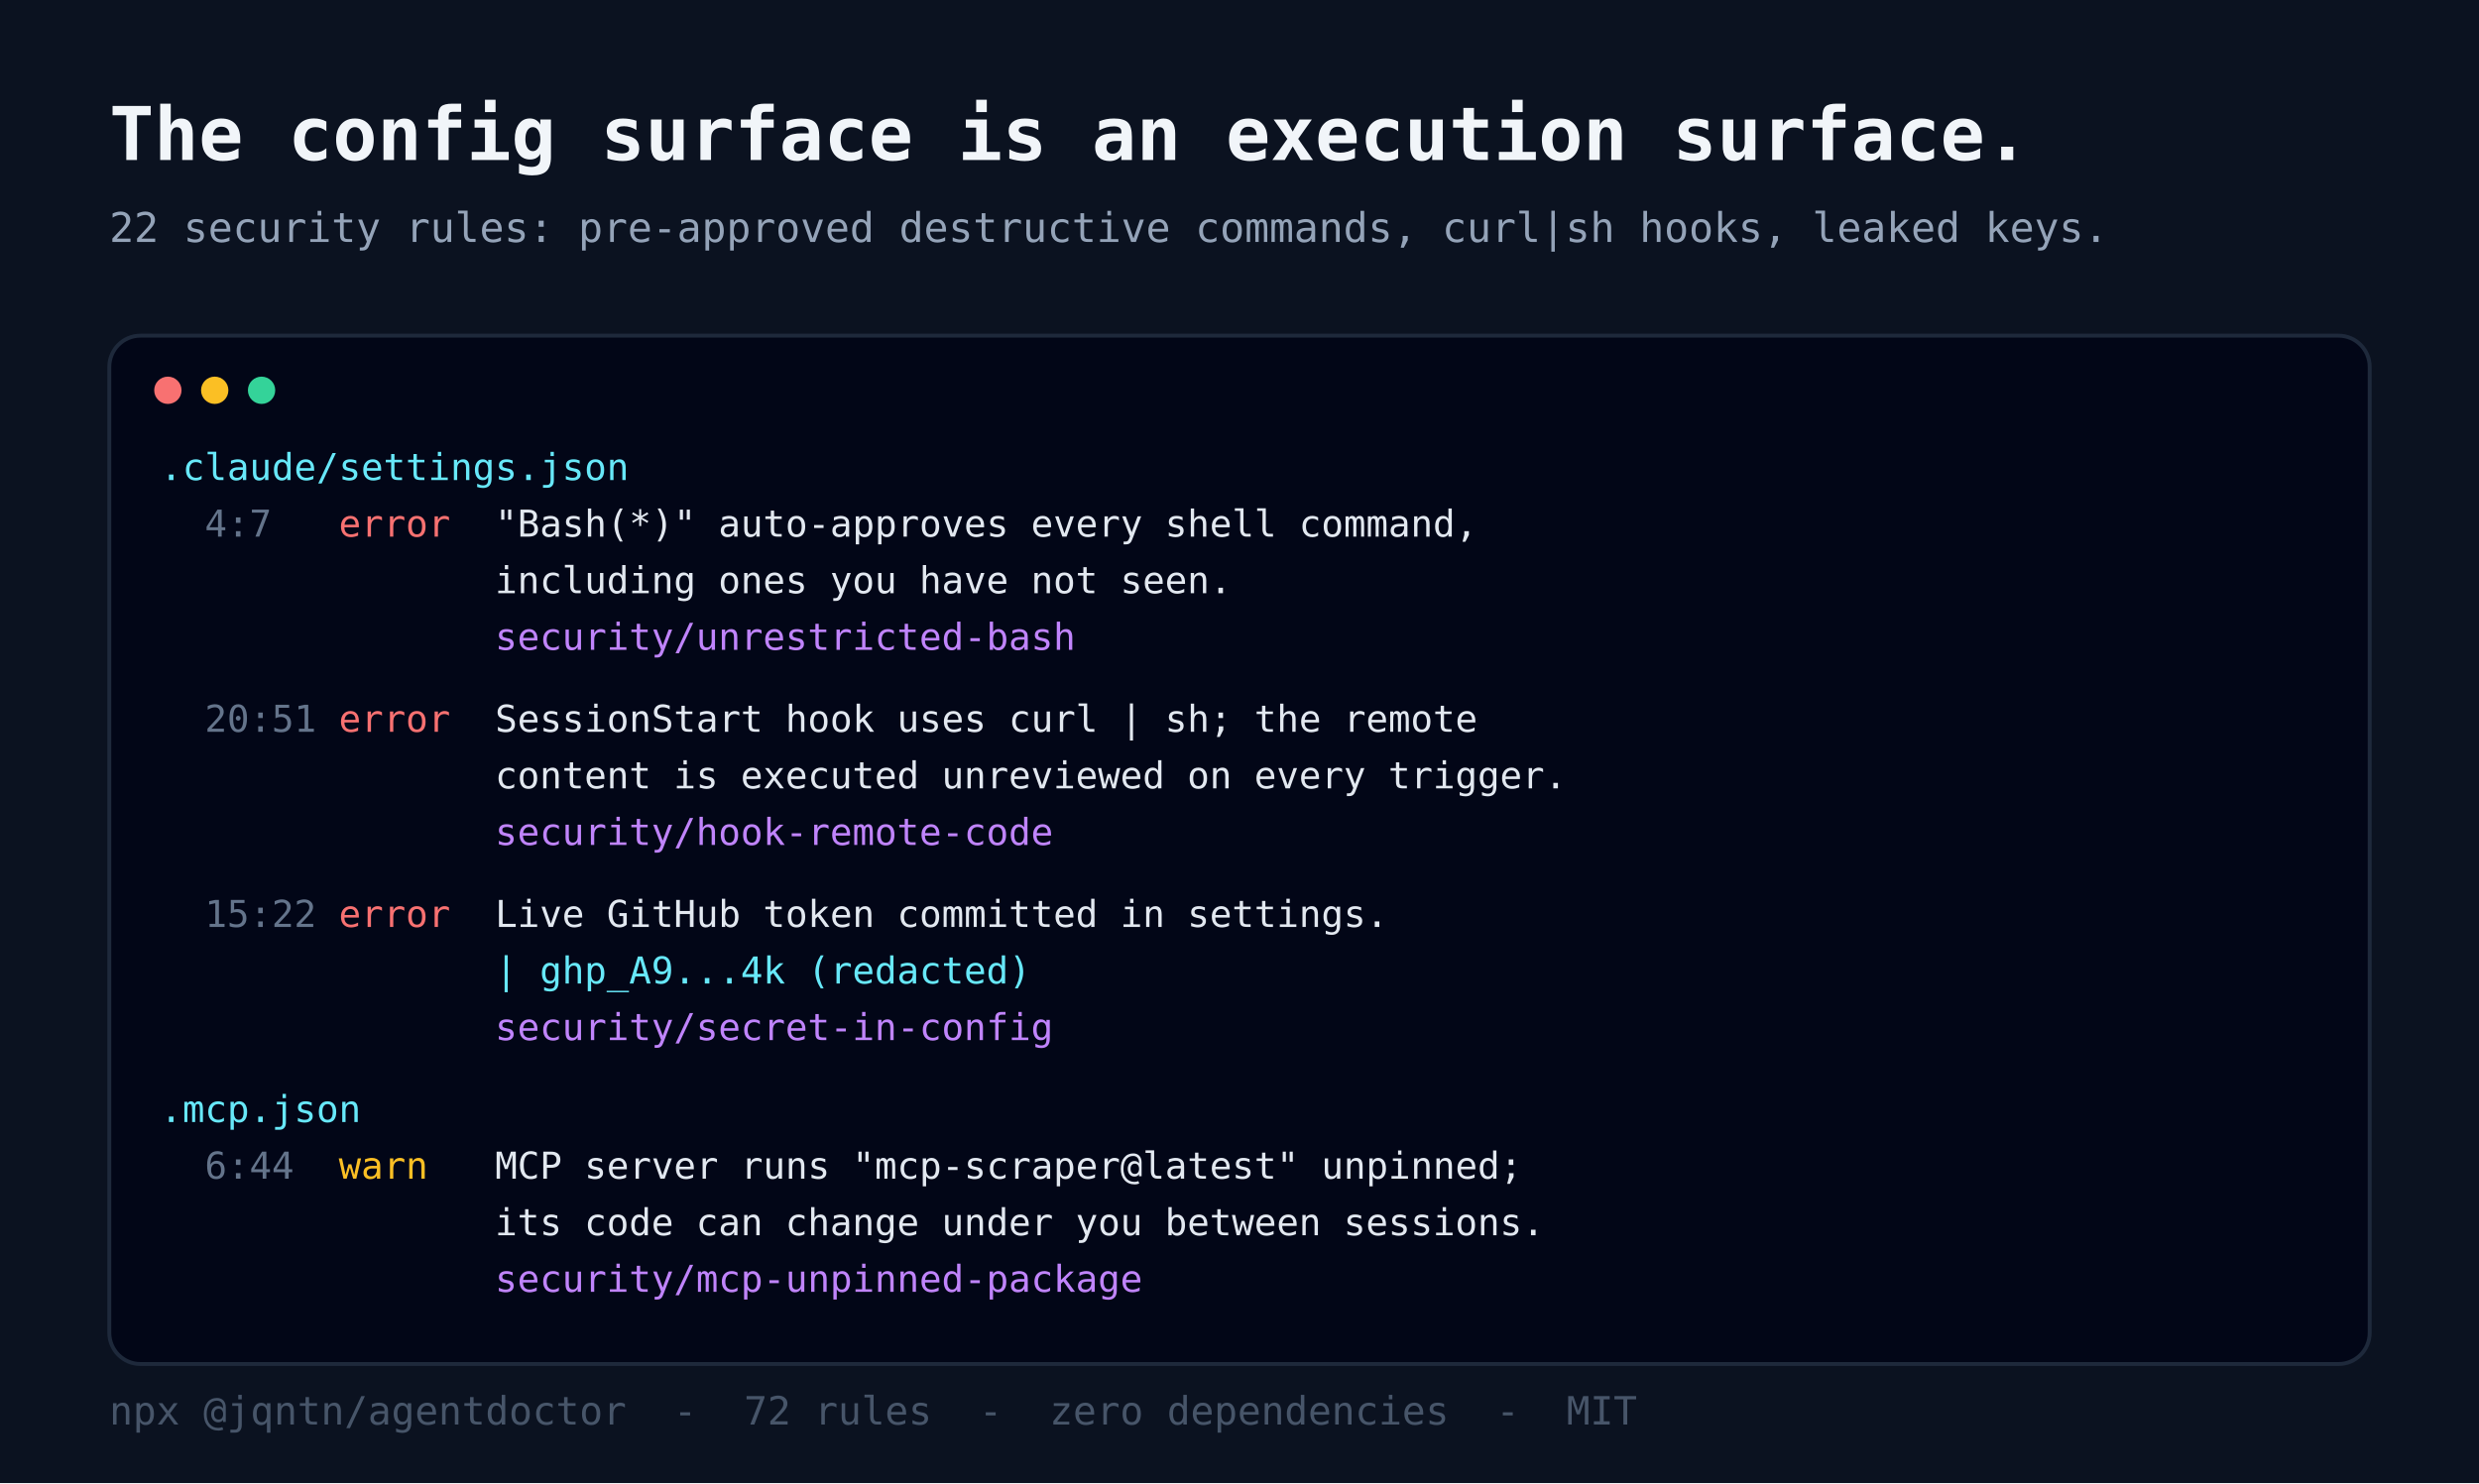
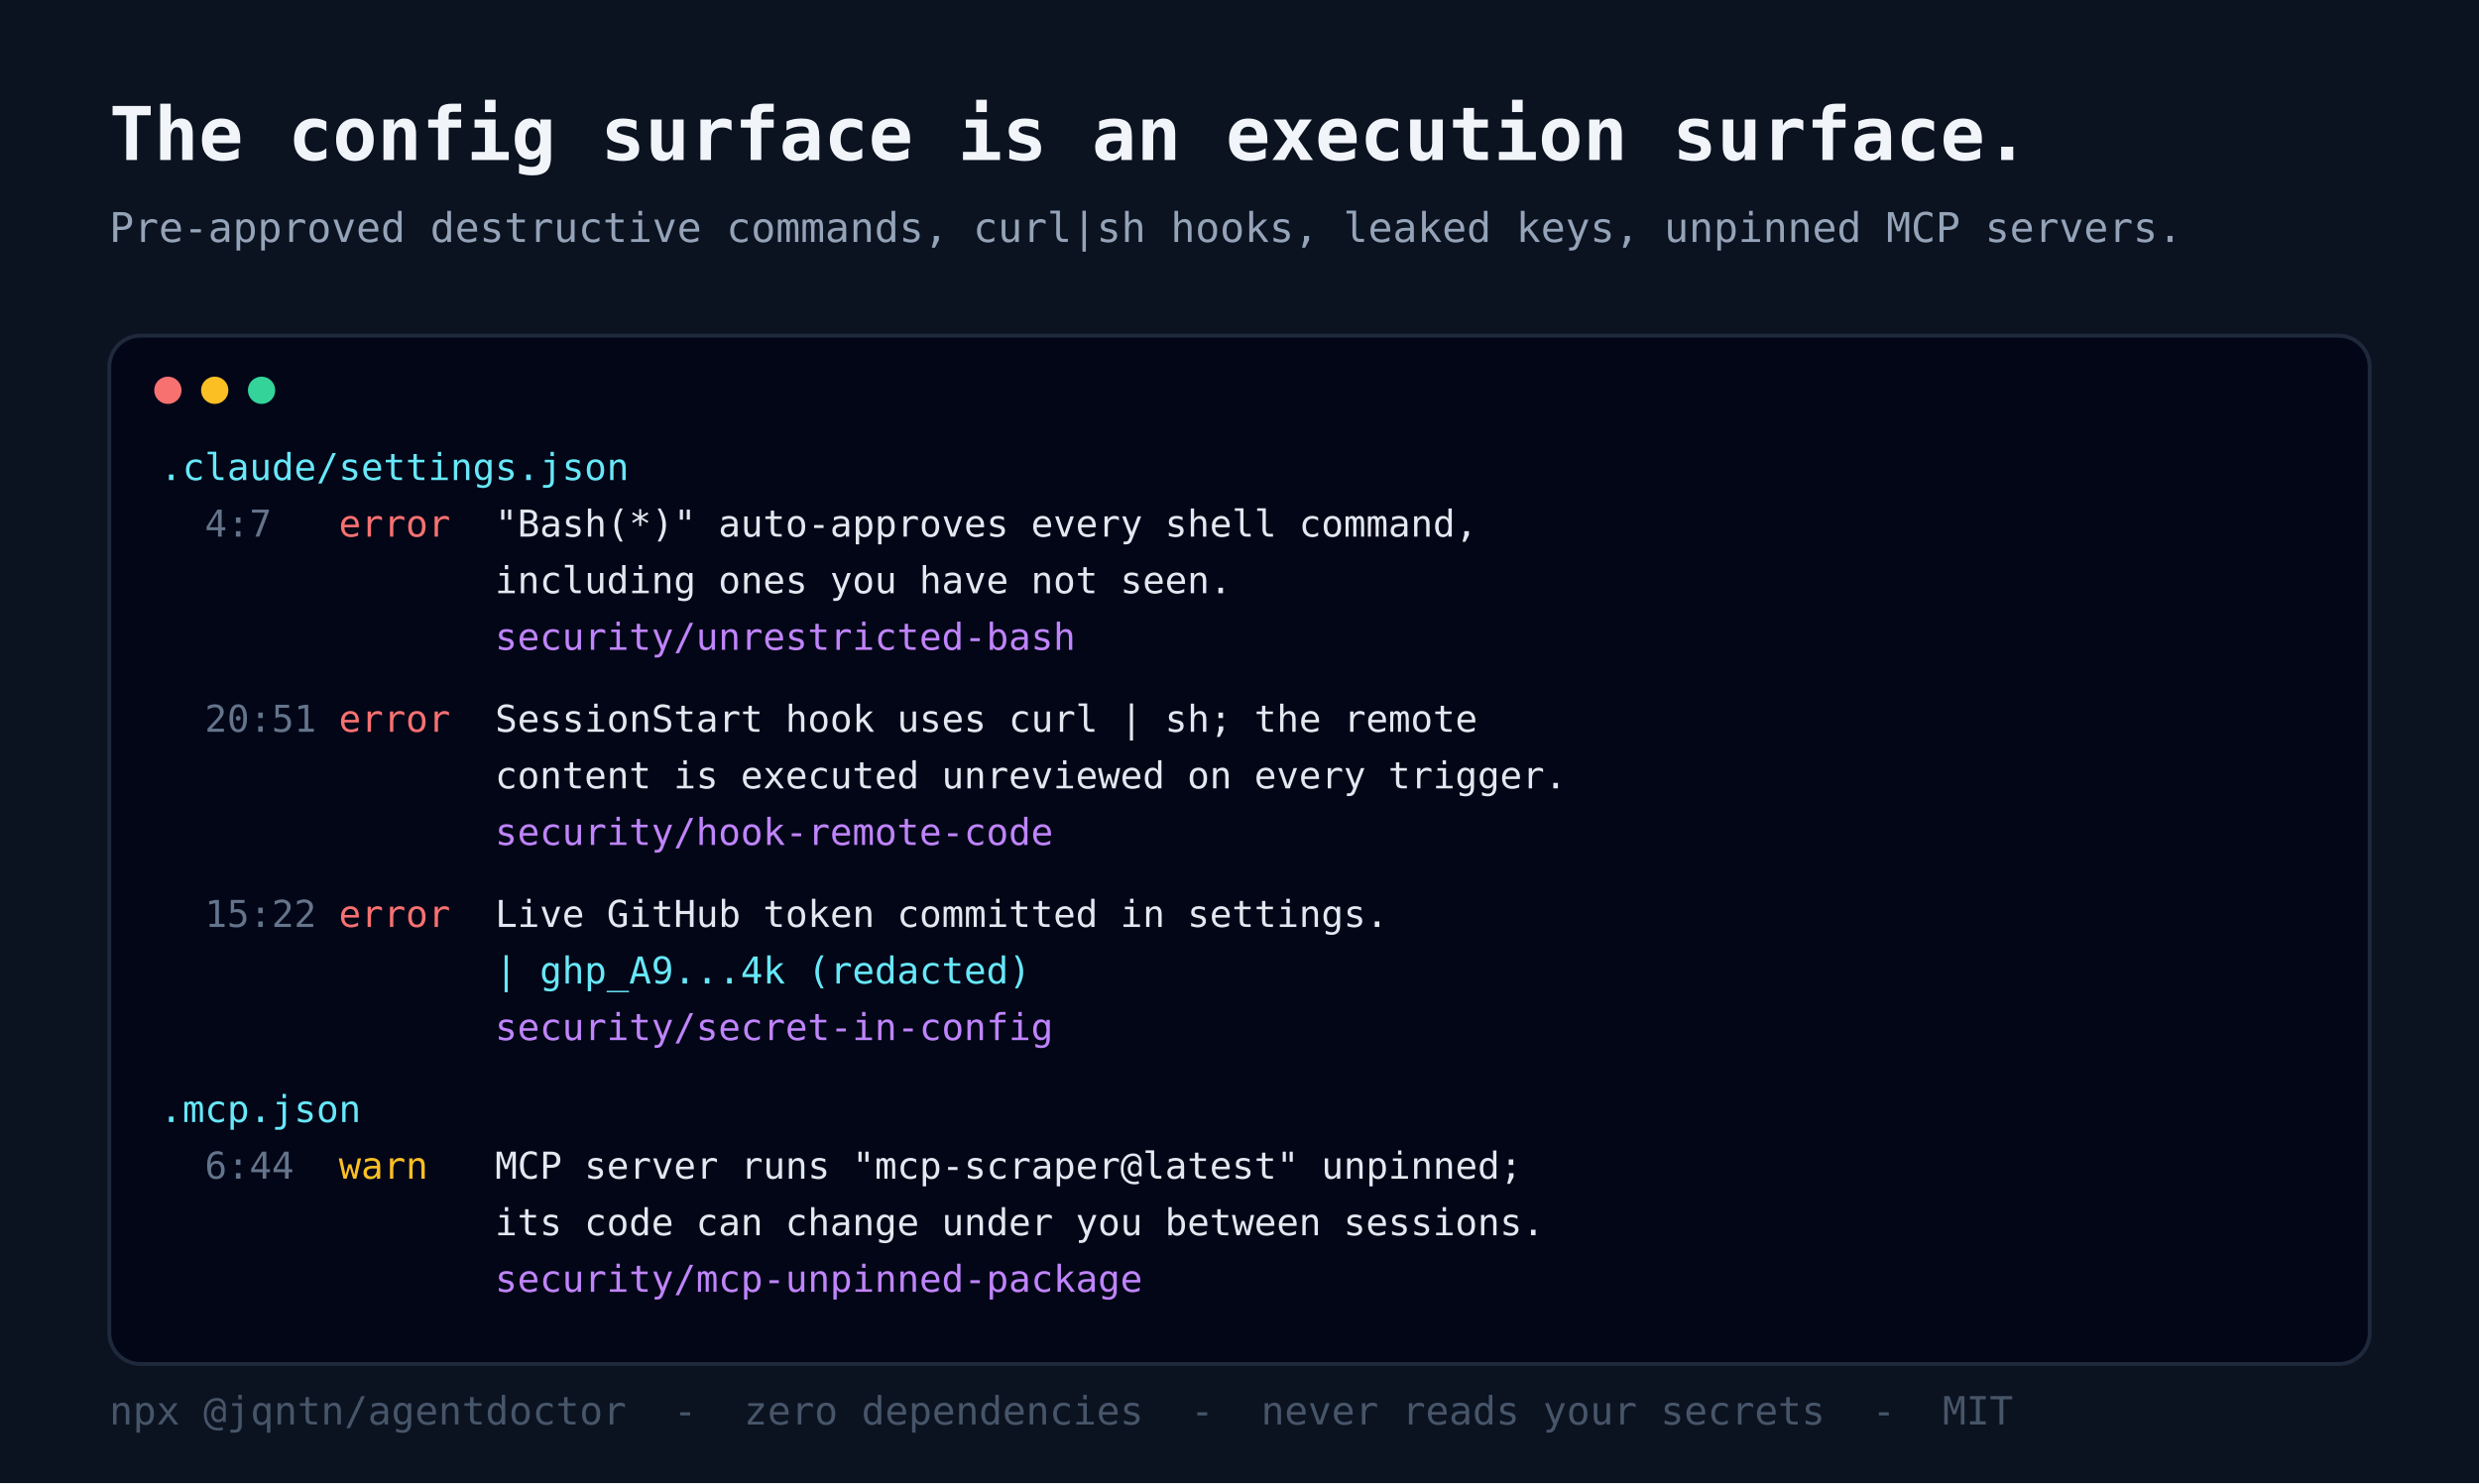
<svg xmlns="http://www.w3.org/2000/svg" viewBox="0 0 1270 760" width="1270" height="760" role="img" aria-label="The config surface is an execution surface.">
  <rect width="1270" height="760" fill="#0B1220" />
  <text x="56" y="82" font-family="ui-monospace,'JetBrains Mono','SF Mono',SFMono-Regular,Menlo,Consolas,monospace" font-size="38" font-weight="700" fill="#F1F5F9" xml:space="preserve">The config surface is an execution surface.</text>
-   <text x="56" y="124" font-family="ui-monospace,'JetBrains Mono','SF Mono',SFMono-Regular,Menlo,Consolas,monospace" font-size="21" fill="#94A3B8" xml:space="preserve">22 security rules: pre-approved destructive commands, curl|sh hooks, leaked keys.</text>
+   <text x="56" y="124" font-family="ui-monospace,'JetBrains Mono','SF Mono',SFMono-Regular,Menlo,Consolas,monospace" font-size="21" fill="#94A3B8" xml:space="preserve">Pre-approved destructive commands, curl|sh hooks, leaked keys, unpinned MCP servers.</text>
  <rect x="56" y="172" width="1158" height="527" rx="16" fill="#020617" stroke="#1E293B" stroke-width="2" />
  <circle cx="86" cy="200" r="7" fill="#F87171" />
  <circle cx="110" cy="200" r="7" fill="#FBBF24" />
  <circle cx="134" cy="200" r="7" fill="#34D399" />
  <text y="246" font-family="ui-monospace,'JetBrains Mono','SF Mono',SFMono-Regular,Menlo,Consolas,monospace" font-size="19" xml:space="preserve">
    <tspan x="82" fill="#67E8F9">.claude/settings.json</tspan>
  </text>
  <text y="275" font-family="ui-monospace,'JetBrains Mono','SF Mono',SFMono-Regular,Menlo,Consolas,monospace" font-size="19" xml:space="preserve">
    <tspan x="82" fill="#64748B">  4:7   </tspan>
    <tspan x="173.534" fill="#F87171">error</tspan>
    <tspan x="230.743" fill="#E2E8F0">  "Bash(*)" auto-approves every shell command,</tspan>
  </text>
  <text y="304" font-family="ui-monospace,'JetBrains Mono','SF Mono',SFMono-Regular,Menlo,Consolas,monospace" font-size="19" xml:space="preserve">
    <tspan x="82" fill="#E2E8F0">               including ones you have not seen.</tspan>
  </text>
  <text y="333" font-family="ui-monospace,'JetBrains Mono','SF Mono',SFMono-Regular,Menlo,Consolas,monospace" font-size="19" xml:space="preserve">
    <tspan x="82" fill="#C084FC">               security/unrestricted-bash</tspan>
  </text>
  <text y="375" font-family="ui-monospace,'JetBrains Mono','SF Mono',SFMono-Regular,Menlo,Consolas,monospace" font-size="19" xml:space="preserve">
    <tspan x="82" fill="#64748B">  20:51 </tspan>
    <tspan x="173.534" fill="#F87171">error</tspan>
    <tspan x="230.743" fill="#E2E8F0">  SessionStart hook uses curl | sh; the remote</tspan>
  </text>
  <text y="404" font-family="ui-monospace,'JetBrains Mono','SF Mono',SFMono-Regular,Menlo,Consolas,monospace" font-size="19" xml:space="preserve">
    <tspan x="82" fill="#E2E8F0">               content is executed unreviewed on every trigger.</tspan>
  </text>
  <text y="433" font-family="ui-monospace,'JetBrains Mono','SF Mono',SFMono-Regular,Menlo,Consolas,monospace" font-size="19" xml:space="preserve">
    <tspan x="82" fill="#C084FC">               security/hook-remote-code</tspan>
  </text>
  <text y="475" font-family="ui-monospace,'JetBrains Mono','SF Mono',SFMono-Regular,Menlo,Consolas,monospace" font-size="19" xml:space="preserve">
    <tspan x="82" fill="#64748B">  15:22 </tspan>
    <tspan x="173.534" fill="#F87171">error</tspan>
    <tspan x="230.743" fill="#E2E8F0">  Live GitHub token committed in settings.</tspan>
  </text>
  <text y="504" font-family="ui-monospace,'JetBrains Mono','SF Mono',SFMono-Regular,Menlo,Consolas,monospace" font-size="19" xml:space="preserve">
    <tspan x="82" fill="#67E8F9">               | ghp_A9...4k (redacted)</tspan>
  </text>
  <text y="533" font-family="ui-monospace,'JetBrains Mono','SF Mono',SFMono-Regular,Menlo,Consolas,monospace" font-size="19" xml:space="preserve">
    <tspan x="82" fill="#C084FC">               security/secret-in-config</tspan>
  </text>
  <text y="575" font-family="ui-monospace,'JetBrains Mono','SF Mono',SFMono-Regular,Menlo,Consolas,monospace" font-size="19" xml:space="preserve">
    <tspan x="82" fill="#67E8F9">.mcp.json</tspan>
  </text>
  <text y="604" font-family="ui-monospace,'JetBrains Mono','SF Mono',SFMono-Regular,Menlo,Consolas,monospace" font-size="19" xml:space="preserve">
    <tspan x="82" fill="#64748B">  6:44  </tspan>
    <tspan x="173.534" fill="#FBBF24">warn </tspan>
    <tspan x="230.743" fill="#E2E8F0">  MCP server runs "mcp-scraper@latest" unpinned;</tspan>
  </text>
  <text y="633" font-family="ui-monospace,'JetBrains Mono','SF Mono',SFMono-Regular,Menlo,Consolas,monospace" font-size="19" xml:space="preserve">
    <tspan x="82" fill="#E2E8F0">               its code can change under you between sessions.</tspan>
  </text>
  <text y="662" font-family="ui-monospace,'JetBrains Mono','SF Mono',SFMono-Regular,Menlo,Consolas,monospace" font-size="19" xml:space="preserve">
    <tspan x="82" fill="#C084FC">               security/mcp-unpinned-package</tspan>
  </text>
-   <text x="56" y="730" font-family="ui-monospace,'JetBrains Mono','SF Mono',SFMono-Regular,Menlo,Consolas,monospace" font-size="20" fill="#475569" xml:space="preserve">npx @jqntn/agentdoctor  -  72 rules  -  zero dependencies  -  MIT</text>
+   <text x="56" y="730" font-family="ui-monospace,'JetBrains Mono','SF Mono',SFMono-Regular,Menlo,Consolas,monospace" font-size="20" fill="#475569" xml:space="preserve">npx @jqntn/agentdoctor  -  zero dependencies  -  never reads your secrets  -  MIT</text>
</svg>
